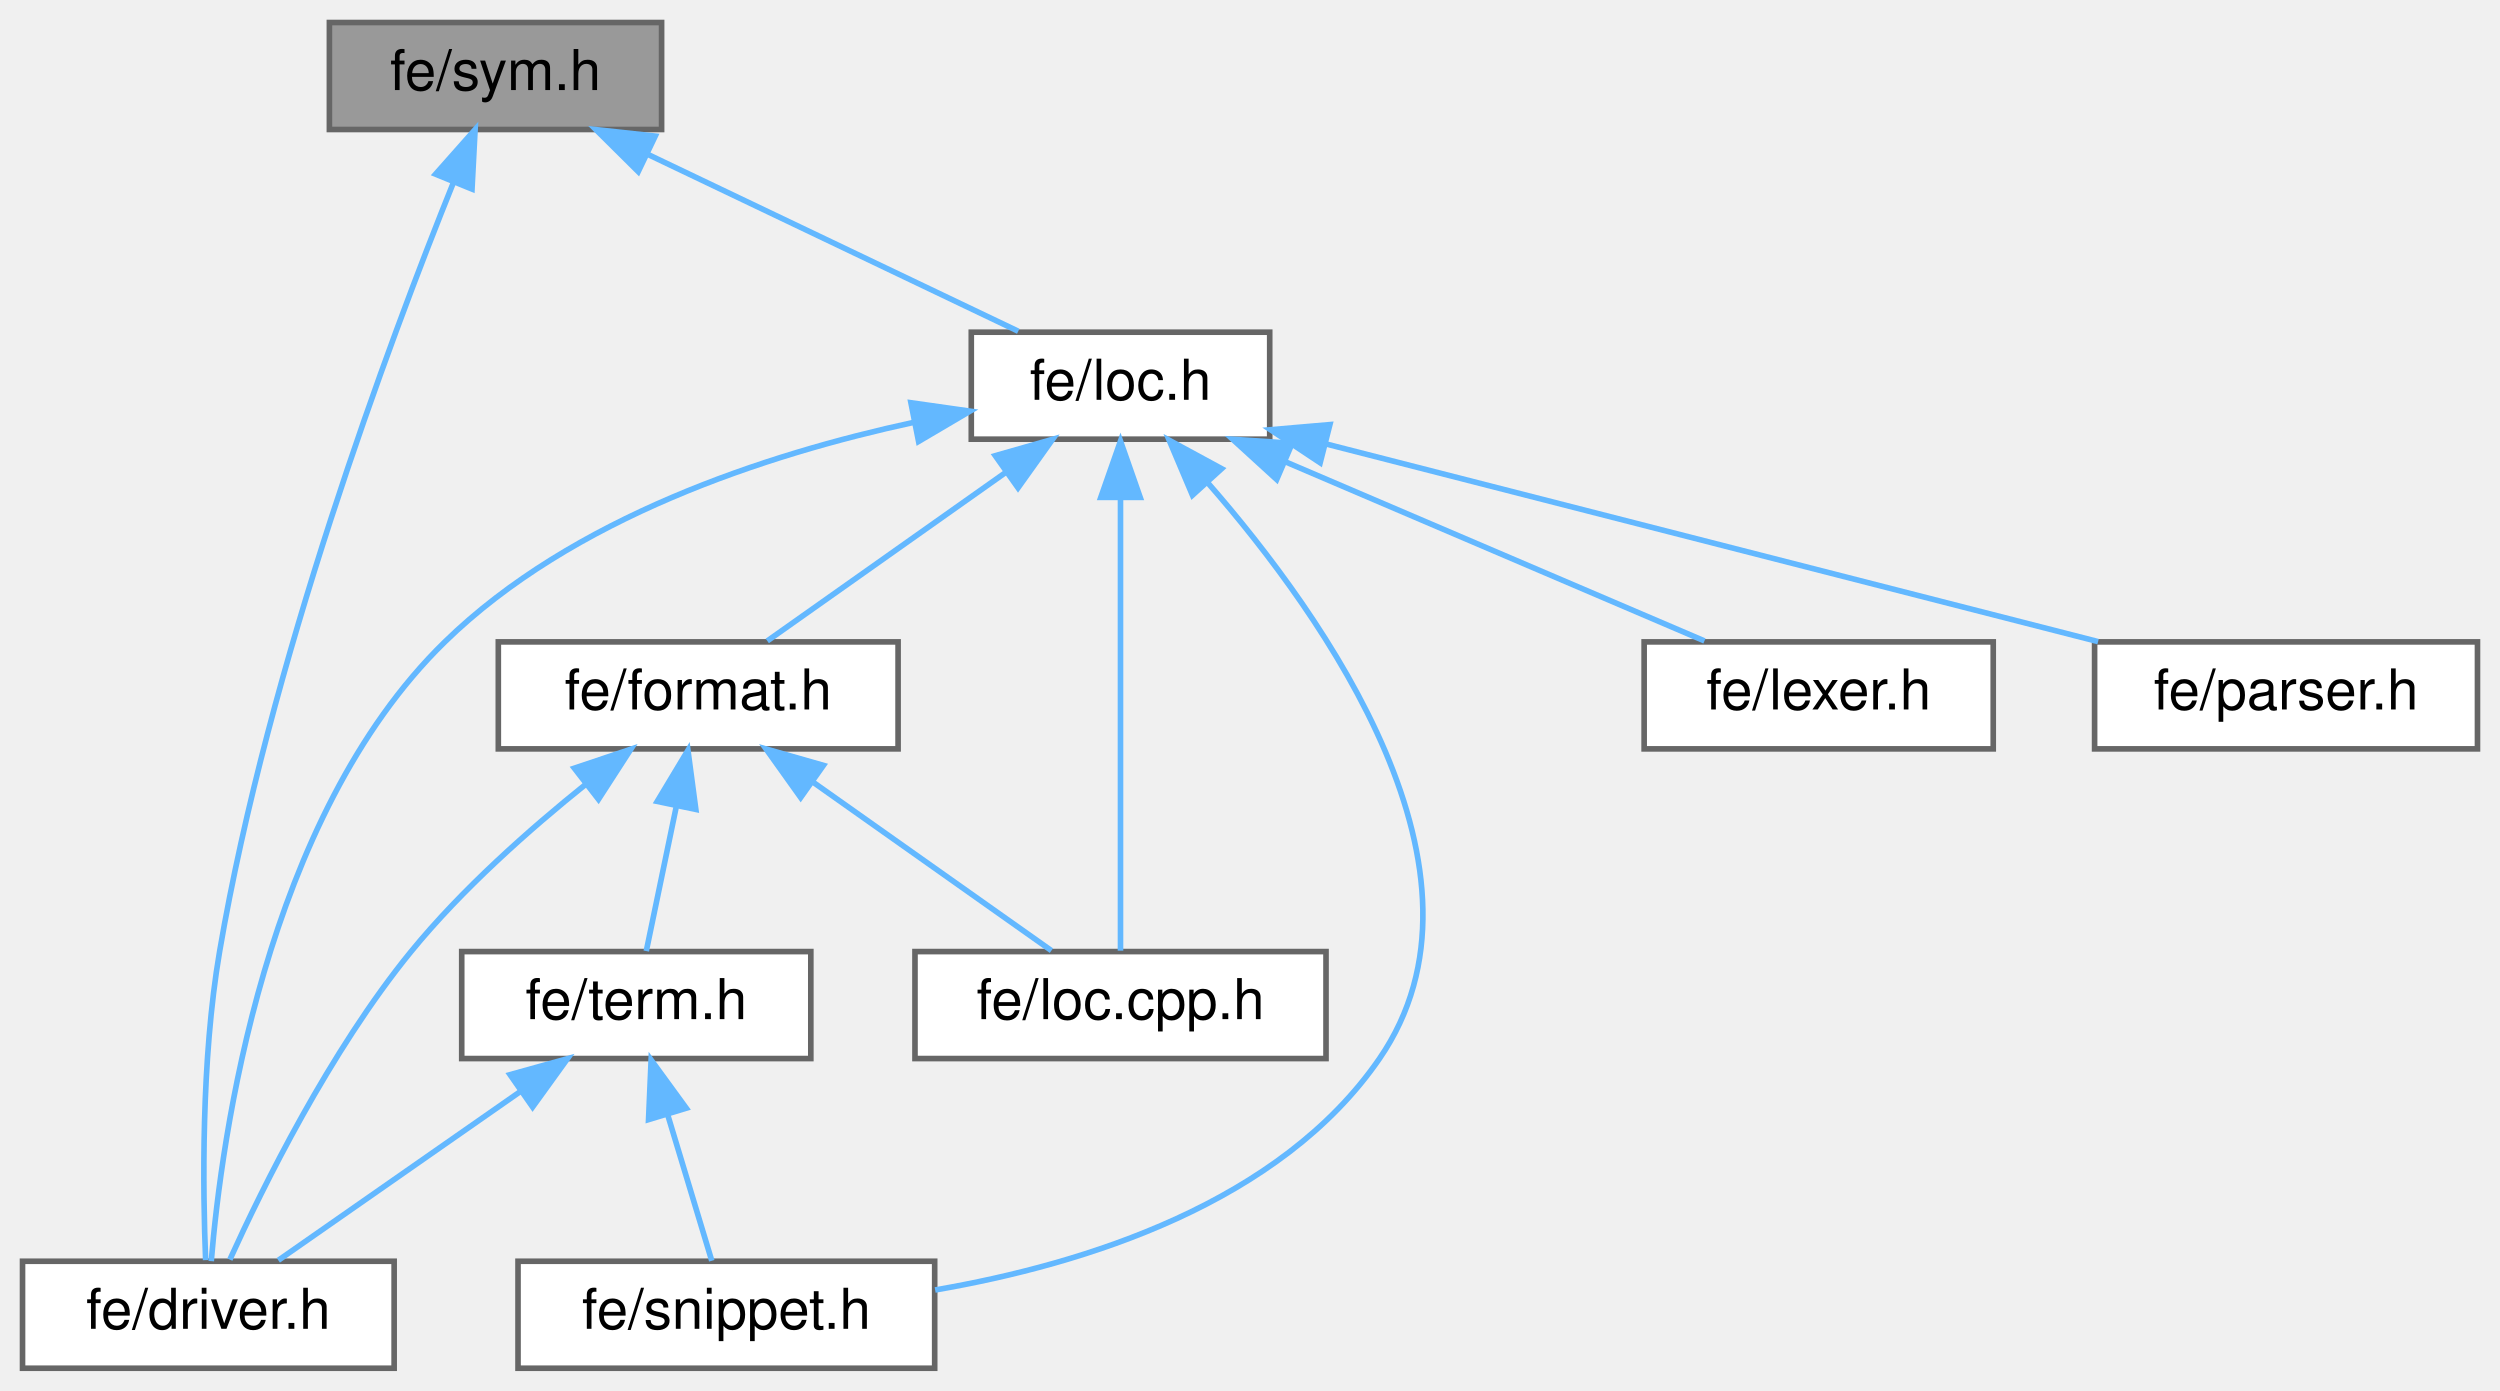
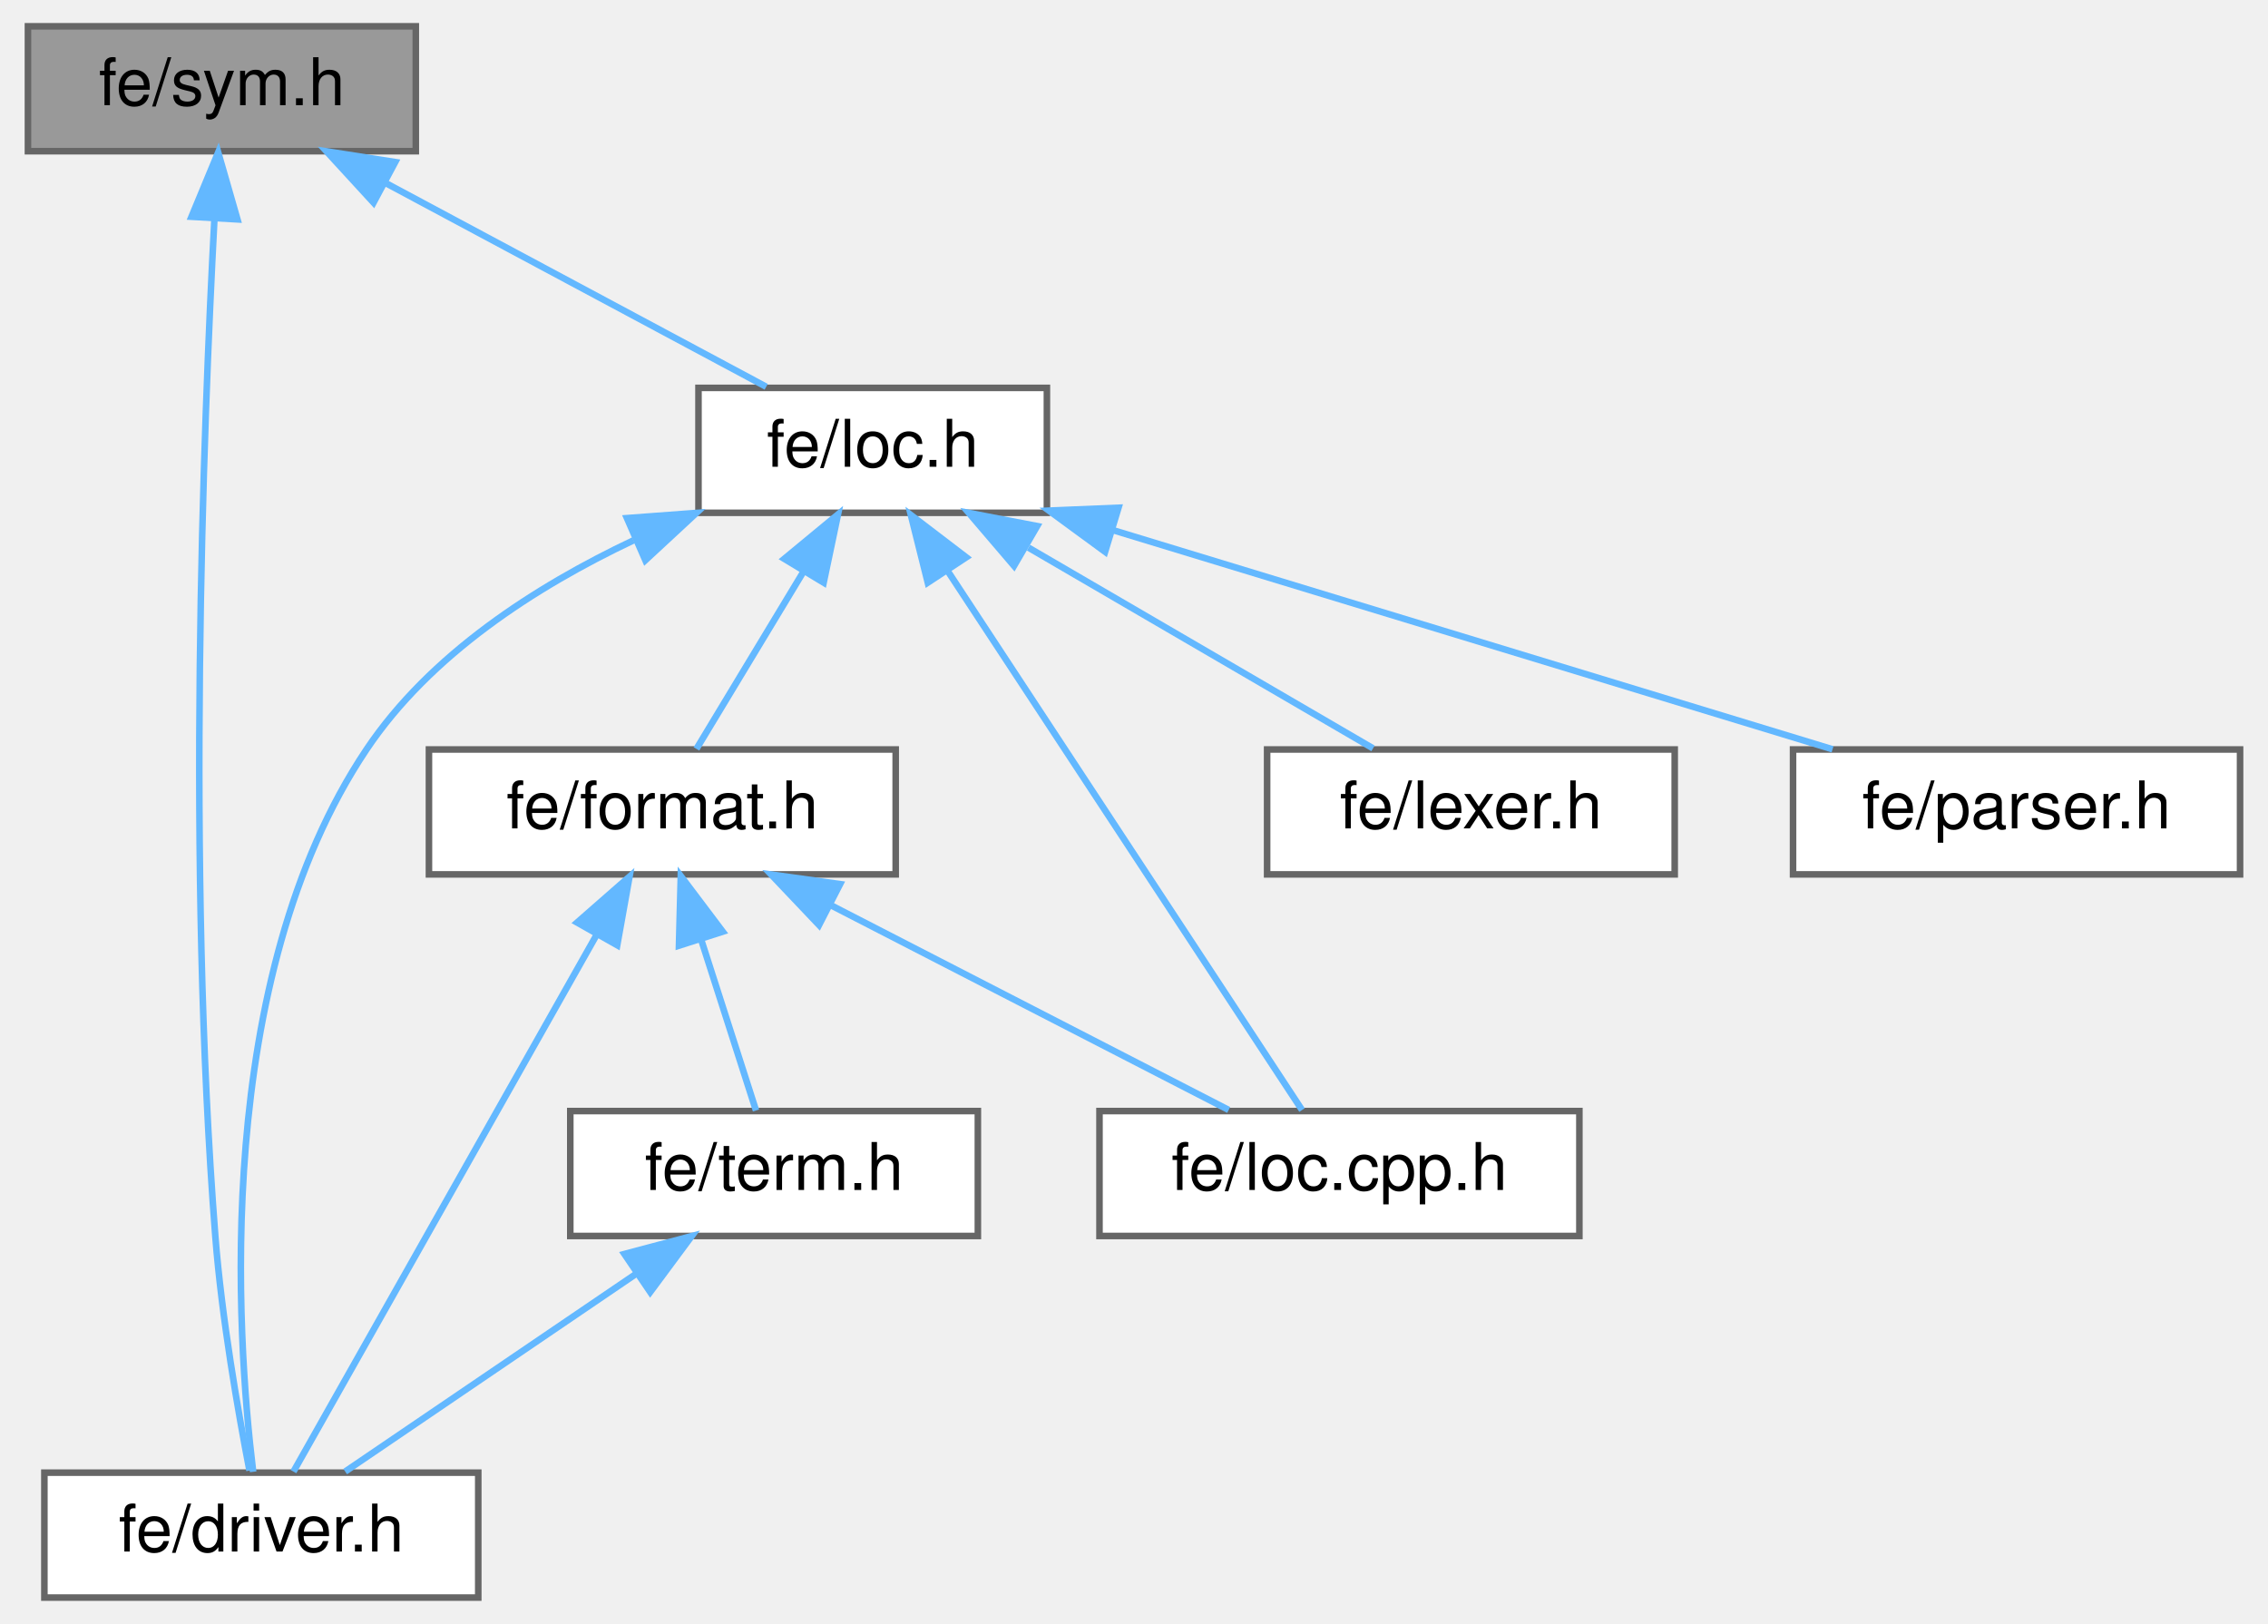
- <svg xmlns="http://www.w3.org/2000/svg" xmlns:xlink="http://www.w3.org/1999/xlink" width="444pt" height="247pt" viewBox="0.00 0.00 444.00 247.00">
+ <svg xmlns="http://www.w3.org/2000/svg" xmlns:xlink="http://www.w3.org/1999/xlink" width="345pt" height="247pt" viewBox="0.00 0.00 344.50 247.00">
  <g id="graph0" class="graph" transform="scale(1 1) rotate(0) translate(4 243)">
    <g id="Node000001" class="node">
      <g id="a_Node000001">
        <a xlink:title=" ">
-           <polygon fill="#999999" stroke="#666666" points="113.5,-239 54.5,-239 54.5,-220 113.5,-220 113.5,-239" />
-           <text text-anchor="middle" x="84" y="-227" font-family="Helvetica,sans-Serif" font-size="10.00">fe/sym.h</text>
+           <polygon fill="#999999" stroke="#666666" points="59,-239 0,-239 0,-220 59,-220 59,-239" />
+           <text text-anchor="middle" x="29.5" y="-227" font-family="Helvetica,sans-Serif" font-size="10.00">fe/sym.h</text>
        </a>
      </g>
    </g>
    <g id="Node000002" class="node">
      <g id="a_Node000002">
        <a xlink:href="driver_8h.html" target="_top" xlink:title=" ">
-           <polygon fill="white" stroke="#666666" points="66,-19 0,-19 0,0 66,0 66,-19" />
-           <text text-anchor="middle" x="33" y="-7" font-family="Helvetica,sans-Serif" font-size="10.00">fe/driver.h</text>
+           <polygon fill="white" stroke="#666666" points="68.5,-19 2.5,-19 2.5,0 68.5,0 68.5,-19" />
+           <text text-anchor="middle" x="35.5" y="-7" font-family="Helvetica,sans-Serif" font-size="10.00">fe/driver.h</text>
        </a>
      </g>
    </g>
    <g id="edge1_Node000001_Node000002" class="edge">
      <g id="a_edge1_Node000001_Node000002">
        <a xlink:title=" ">
-           <path fill="none" stroke="#63b8ff" d="M76.54,-210.61C65.12,-182.24 43.7,-124.91 35,-74 31.69,-54.65 32.02,-31.51 32.52,-19.2" />
-           <polygon fill="#63b8ff" stroke="#63b8ff" points="73.35,-212.07 80.38,-220 79.83,-209.42 73.35,-212.07" />
+           <path fill="none" stroke="#63b8ff" d="M28.37,-209.74C26.67,-177.87 24.11,-111.17 28.5,-55 29.48,-42.52 31.97,-28.26 33.7,-19.32" />
+           <polygon fill="#63b8ff" stroke="#63b8ff" points="24.88,-210.03 28.94,-219.82 31.87,-209.63 24.88,-210.03" />
        </a>
      </g>
    </g>
    <g id="Node000003" class="node">
      <g id="a_Node000003">
        <a xlink:href="loc_8h.html" target="_top" xlink:title=" ">
-           <polygon fill="white" stroke="#666666" points="221.5,-184 168.5,-184 168.5,-165 221.5,-165 221.5,-184" />
-           <text text-anchor="middle" x="195" y="-172" font-family="Helvetica,sans-Serif" font-size="10.00">fe/loc.h</text>
+           <polygon fill="white" stroke="#666666" points="155,-184 102,-184 102,-165 155,-165 155,-184" />
+           <text text-anchor="middle" x="128.5" y="-172" font-family="Helvetica,sans-Serif" font-size="10.00">fe/loc.h</text>
        </a>
      </g>
    </g>
    <g id="edge2_Node000001_Node000003" class="edge">
      <g id="a_edge2_Node000001_Node000003">
        <a xlink:title=" ">
-           <path fill="none" stroke="#63b8ff" d="M110.95,-215.63C131.39,-205.87 158.95,-192.71 176.84,-184.17" />
-           <polygon fill="#63b8ff" stroke="#63b8ff" points="109.35,-212.52 101.83,-219.98 112.37,-218.83 109.35,-212.52" />
+           <path fill="none" stroke="#63b8ff" d="M54.28,-215.23C72.44,-205.51 96.56,-192.6 112.3,-184.17" />
+           <polygon fill="#63b8ff" stroke="#63b8ff" points="52.57,-212.18 45.41,-219.98 55.87,-218.35 52.57,-212.18" />
        </a>
      </g>
    </g>
    <g id="edge3_Node000003_Node000002" class="edge">
      <g id="a_edge3_Node000003_Node000002">
        <a xlink:title=" ">
-           <path fill="none" stroke="#63b8ff" d="M158.32,-168C132.11,-162.33 97.61,-151.05 75,-129 42.96,-97.76 35.3,-40.57 33.52,-19.02" />
-           <polygon fill="#63b8ff" stroke="#63b8ff" points="157.78,-171.47 168.27,-169.98 159.14,-164.6 157.78,-171.47" />
+           <path fill="none" stroke="#63b8ff" d="M92.11,-160.81C77.18,-153.75 61.16,-143.41 51.5,-129 28.04,-93.99 31.72,-39.99 34.26,-19.13" />
+           <polygon fill="#63b8ff" stroke="#63b8ff" points="91.12,-164.19 101.69,-164.98 93.92,-157.78 91.12,-164.19" />
        </a>
      </g>
    </g>
    <g id="Node000004" class="node">
      <g id="a_Node000004">
        <a xlink:href="format_8h.html" target="_top" xlink:title=" ">
-           <polygon fill="white" stroke="#666666" points="155.5,-129 84.5,-129 84.5,-110 155.5,-110 155.5,-129" />
-           <text text-anchor="middle" x="120" y="-117" font-family="Helvetica,sans-Serif" font-size="10.00">fe/format.h</text>
+           <polygon fill="white" stroke="#666666" points="132,-129 61,-129 61,-110 132,-110 132,-129" />
+           <text text-anchor="middle" x="96.5" y="-117" font-family="Helvetica,sans-Serif" font-size="10.00">fe/format.h</text>
        </a>
      </g>
    </g>
    <g id="edge4_Node000003_Node000004" class="edge">
      <g id="a_edge4_Node000003_Node000004">
        <a xlink:title=" ">
-           <path fill="none" stroke="#63b8ff" d="M174.69,-159.15C161.14,-149.57 143.76,-137.29 132.27,-129.17" />
-           <polygon fill="#63b8ff" stroke="#63b8ff" points="172.76,-162.07 182.95,-164.98 176.8,-156.36 172.76,-162.07" />
+           <path fill="none" stroke="#63b8ff" d="M118,-156.1C112.53,-147.04 106.08,-136.37 101.69,-129.09" />
+           <polygon fill="#63b8ff" stroke="#63b8ff" points="115.05,-158 123.22,-164.75 121.04,-154.38 115.05,-158" />
        </a>
      </g>
    </g>
    <g id="Node000005" class="node">
      <g id="a_Node000005">
        <a xlink:href="loc_8cpp_8h.html" target="_top" xlink:title=" ">
-           <polygon fill="white" stroke="#666666" points="231.5,-74 158.5,-74 158.5,-55 231.5,-55 231.5,-74" />
-           <text text-anchor="middle" x="195" y="-62" font-family="Helvetica,sans-Serif" font-size="10.00">fe/loc.cpp.h</text>
+           <polygon fill="white" stroke="#666666" points="236,-74 163,-74 163,-55 236,-55 236,-74" />
+           <text text-anchor="middle" x="199.5" y="-62" font-family="Helvetica,sans-Serif" font-size="10.00">fe/loc.cpp.h</text>
        </a>
      </g>
    </g>
-     <g id="edge11_Node000003_Node000005" class="edge">
-       <g id="a_edge11_Node000003_Node000005">
+     <g id="edge10_Node000003_Node000005" class="edge">
+       <g id="a_edge10_Node000003_Node000005">
        <a xlink:title=" ">
-           <path fill="none" stroke="#63b8ff" d="M195,-154.48C195,-130.84 195,-91.5 195,-74.16" />
-           <polygon fill="#63b8ff" stroke="#63b8ff" points="191.5,-154.66 195,-164.66 198.5,-154.66 191.5,-154.66" />
+           <path fill="none" stroke="#63b8ff" d="M139.96,-156.07C155.36,-132.64 182.15,-91.89 193.81,-74.16" />
+           <polygon fill="#63b8ff" stroke="#63b8ff" points="136.88,-154.38 134.31,-164.66 142.73,-158.23 136.88,-154.38" />
        </a>
      </g>
    </g>
    <g id="Node000007" class="node">
      <g id="a_Node000007">
-         <a xlink:href="snippet_8h.html" target="_top" xlink:title=" ">
-           <polygon fill="white" stroke="#666666" points="162,-19 88,-19 88,0 162,0 162,-19" />
-           <text text-anchor="middle" x="125" y="-7" font-family="Helvetica,sans-Serif" font-size="10.00">fe/snippet.h</text>
+         <a xlink:href="lexer_8h.html" target="_top" xlink:title=" ">
+           <polygon fill="white" stroke="#666666" points="250.5,-129 188.5,-129 188.5,-110 250.5,-110 250.5,-129" />
+           <text text-anchor="middle" x="219.5" y="-117" font-family="Helvetica,sans-Serif" font-size="10.00">fe/lexer.h</text>
        </a>
      </g>
    </g>
-     <g id="edge13_Node000003_Node000007" class="edge">
-       <g id="a_edge13_Node000003_Node000007">
+     <g id="edge9_Node000003_Node000007" class="edge">
+       <g id="a_edge9_Node000003_Node000007">
        <a xlink:title=" ">
-           <path fill="none" stroke="#63b8ff" d="M210.46,-157.3C231.37,-133.37 263.59,-87.86 241,-55 223.4,-29.4 188.9,-18.52 162.08,-13.9" />
-           <polygon fill="#63b8ff" stroke="#63b8ff" points="207.78,-155.05 203.65,-164.81 212.96,-159.76 207.78,-155.05" />
+           <path fill="none" stroke="#63b8ff" d="M152.2,-159.7C168.78,-150.04 190.41,-137.44 204.61,-129.17" />
+           <polygon fill="#63b8ff" stroke="#63b8ff" points="150,-156.93 143.12,-164.98 153.52,-162.98 150,-156.93" />
        </a>
      </g>
    </g>
    <g id="Node000008" class="node">
      <g id="a_Node000008">
-         <a xlink:href="lexer_8h.html" target="_top" xlink:title=" ">
-           <polygon fill="white" stroke="#666666" points="350,-129 288,-129 288,-110 350,-110 350,-129" />
-           <text text-anchor="middle" x="319" y="-117" font-family="Helvetica,sans-Serif" font-size="10.00">fe/lexer.h</text>
+         <a xlink:href="parser_8h.html" target="_top" xlink:title=" ">
+           <polygon fill="white" stroke="#666666" points="336.5,-129 268.5,-129 268.5,-110 336.5,-110 336.5,-129" />
+           <text text-anchor="middle" x="302.5" y="-117" font-family="Helvetica,sans-Serif" font-size="10.00">fe/parser.h</text>
        </a>
      </g>
    </g>
-     <g id="edge10_Node000003_Node000008" class="edge">
-       <g id="a_edge10_Node000003_Node000008">
+     <g id="edge11_Node000003_Node000008" class="edge">
+       <g id="a_edge11_Node000003_Node000008">
        <a xlink:title=" ">
-           <path fill="none" stroke="#63b8ff" d="M224.18,-161.03C247.11,-151.23 278.45,-137.83 298.71,-129.17" />
-           <polygon fill="#63b8ff" stroke="#63b8ff" points="222.74,-157.84 214.92,-164.98 225.49,-164.27 222.74,-157.84" />
-         </a>
-       </g>
-     </g>
-     <g id="Node000009" class="node">
-       <g id="a_Node000009">
-         <a xlink:href="parser_8h.html" target="_top" xlink:title=" ">
-           <polygon fill="white" stroke="#666666" points="436,-129 368,-129 368,-110 436,-110 436,-129" />
-           <text text-anchor="middle" x="402" y="-117" font-family="Helvetica,sans-Serif" font-size="10.00">fe/parser.h</text>
-         </a>
-       </g>
-     </g>
-     <g id="edge12_Node000003_Node000009" class="edge">
-       <g id="a_edge12_Node000003_Node000009">
-         <a xlink:title=" ">
-           <path fill="none" stroke="#63b8ff" d="M231.47,-164.16C270.25,-154.23 331.06,-138.66 368.62,-129.05" />
-           <polygon fill="#63b8ff" stroke="#63b8ff" points="230.46,-160.81 221.64,-166.68 232.19,-167.59 230.46,-160.81" />
+           <path fill="none" stroke="#63b8ff" d="M164.93,-162.4C197.57,-152.46 244.75,-138.09 274.51,-129.03" />
+           <polygon fill="#63b8ff" stroke="#63b8ff" points="163.85,-159.07 155.31,-165.33 165.89,-165.77 163.85,-159.07" />
        </a>
      </g>
    </g>
    <g id="edge5_Node000004_Node000002" class="edge">
      <g id="a_edge5_Node000004_Node000002">
        <a xlink:title=" ">
-           <path fill="none" stroke="#63b8ff" d="M100.13,-103.79C90.05,-95.71 78.06,-85.09 69,-74 54.58,-56.33 42.64,-32.11 36.82,-19.29" />
-           <polygon fill="#63b8ff" stroke="#63b8ff" points="98,-106.57 108.04,-109.94 102.29,-101.04 98,-106.57" />
+           <path fill="none" stroke="#63b8ff" d="M86.48,-100.76C73.22,-77.28 50.36,-36.81 40.39,-19.16" />
+           <polygon fill="#63b8ff" stroke="#63b8ff" points="83.54,-102.68 91.51,-109.66 89.64,-99.23 83.54,-102.68" />
        </a>
      </g>
    </g>
    <g id="edge6_Node000004_Node000005" class="edge">
      <g id="a_edge6_Node000004_Node000005">
        <a xlink:title=" ">
-           <path fill="none" stroke="#63b8ff" d="M140.31,-104.15C153.86,-94.57 171.24,-82.29 182.73,-74.17" />
-           <polygon fill="#63b8ff" stroke="#63b8ff" points="138.2,-101.36 132.05,-109.98 142.24,-107.07 138.2,-101.36" />
+           <path fill="none" stroke="#63b8ff" d="M122.02,-105.37C140.94,-95.63 166.2,-82.64 182.65,-74.17" />
+           <polygon fill="#63b8ff" stroke="#63b8ff" points="120.34,-102.3 113.05,-109.98 123.54,-108.52 120.34,-102.3" />
        </a>
      </g>
    </g>
    <g id="Node000006" class="node">
      <g id="a_Node000006">
        <a xlink:href="term_8h.html" target="_top" xlink:title=" ">
-           <polygon fill="white" stroke="#666666" points="140,-74 78,-74 78,-55 140,-55 140,-74" />
-           <text text-anchor="middle" x="109" y="-62" font-family="Helvetica,sans-Serif" font-size="10.00">fe/term.h</text>
+           <polygon fill="white" stroke="#666666" points="144.5,-74 82.5,-74 82.5,-55 144.5,-55 144.5,-74" />
+           <text text-anchor="middle" x="113.5" y="-62" font-family="Helvetica,sans-Serif" font-size="10.00">fe/term.h</text>
        </a>
      </g>
    </g>
    <g id="edge7_Node000004_Node000006" class="edge">
      <g id="a_edge7_Node000004_Node000006">
        <a xlink:title=" ">
-           <path fill="none" stroke="#63b8ff" d="M116.15,-99.95C114.32,-91.15 112.23,-81.06 110.78,-74.09" />
-           <polygon fill="#63b8ff" stroke="#63b8ff" points="112.72,-100.67 118.18,-109.75 119.58,-99.25 112.72,-100.67" />
+           <path fill="none" stroke="#63b8ff" d="M102.45,-99.95C105.27,-91.15 108.51,-81.06 110.75,-74.09" />
+           <polygon fill="#63b8ff" stroke="#63b8ff" points="99.03,-99.16 99.31,-109.75 105.69,-101.29 99.03,-99.16" />
        </a>
      </g>
    </g>
    <g id="edge8_Node000006_Node000002" class="edge">
      <g id="a_edge8_Node000006_Node000002">
        <a xlink:title=" ">
-           <path fill="none" stroke="#63b8ff" d="M88.42,-49.15C74.69,-39.57 57.07,-27.29 45.43,-19.17" />
-           <polygon fill="#63b8ff" stroke="#63b8ff" points="86.58,-52.14 96.79,-54.98 90.59,-46.39 86.58,-52.14" />
-         </a>
-       </g>
-     </g>
-     <g id="edge9_Node000006_Node000007" class="edge">
-       <g id="a_edge9_Node000006_Node000007">
-         <a xlink:title=" ">
-           <path fill="none" stroke="#63b8ff" d="M114.6,-44.95C117.26,-36.15 120.3,-26.06 122.41,-19.09" />
-           <polygon fill="#63b8ff" stroke="#63b8ff" points="111.18,-44.16 111.64,-54.75 117.88,-46.19 111.18,-44.16" />
+           <path fill="none" stroke="#63b8ff" d="M92.38,-49.15C78.29,-39.57 60.21,-27.29 48.26,-19.17" />
+           <polygon fill="#63b8ff" stroke="#63b8ff" points="90.73,-52.26 100.97,-54.98 94.66,-46.47 90.73,-52.26" />
        </a>
      </g>
    </g>
  </g>
</svg>
